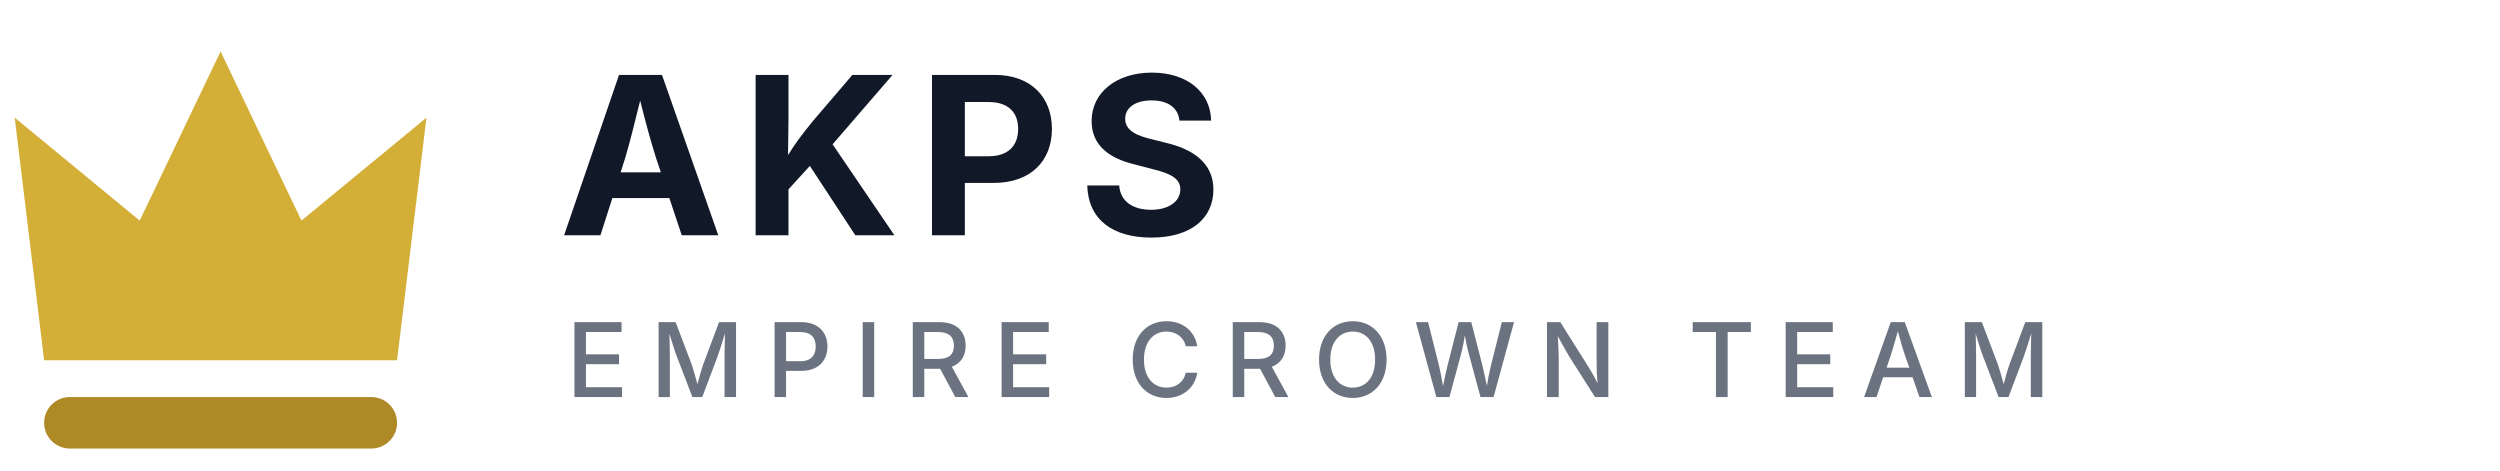
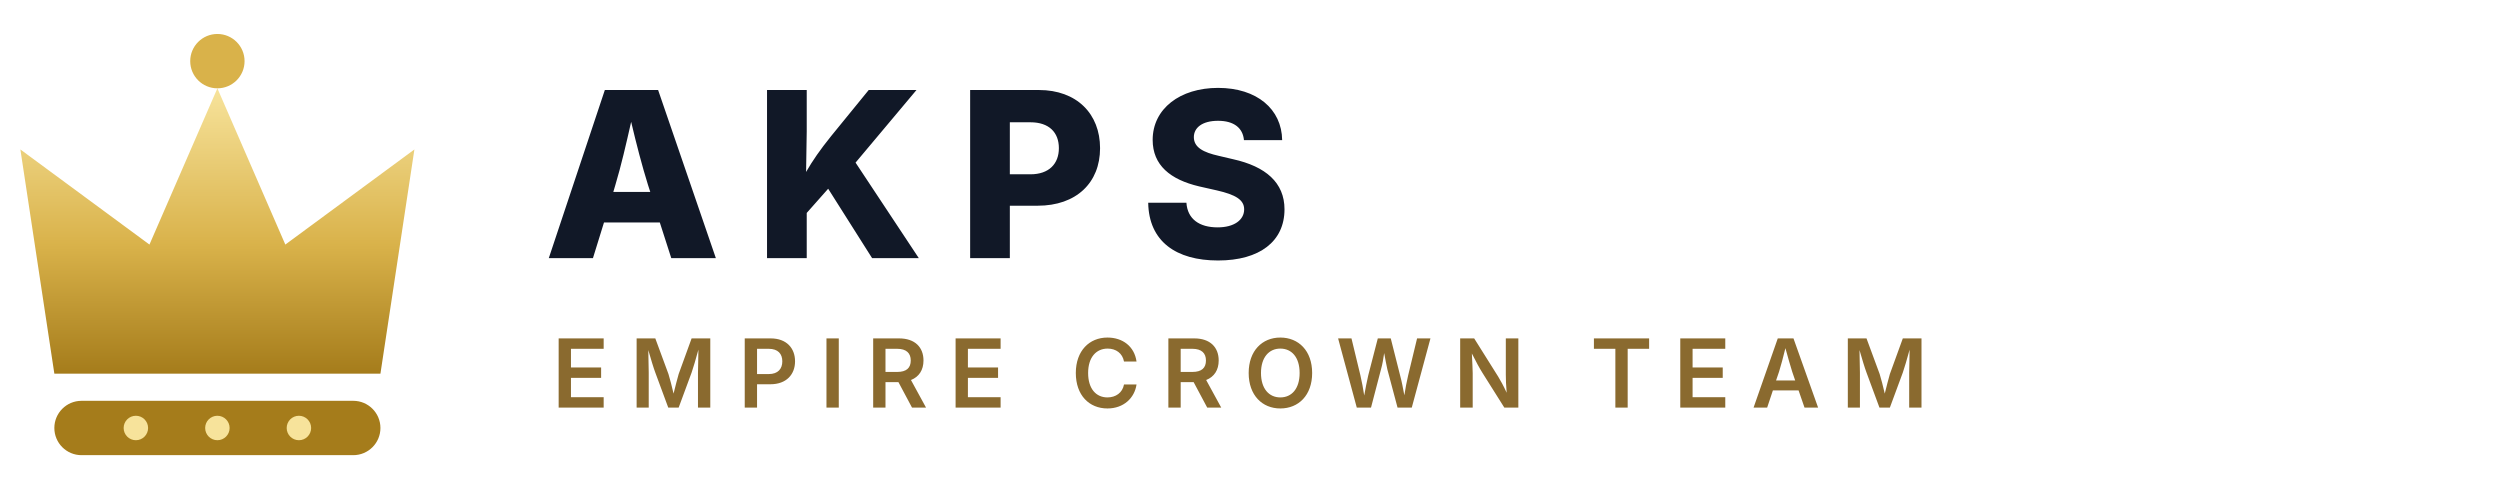
- <svg xmlns="http://www.w3.org/2000/svg" width="170" height="32" viewBox="0 0 170 32" fill="none">
-   <path d="M3 24.5L1 8L9.5 15L15 3.5L20.5 15L29 8L27 24.5H3Z" fill="#D4AF37" />
-   <rect x="3" y="27" width="24" height="3.5" rx="1.75" fill="#B08927" />
-   <text x="38" y="16" font-family="Inter, ui-sans-serif, system-ui, -apple-system, sans-serif" font-size="15" font-weight="700" letter-spacing="1.2" fill="#111827">AKPS</text>
-   <text x="38.5" y="27" font-family="Inter, ui-sans-serif, system-ui, -apple-system, sans-serif" font-size="7" font-weight="500" letter-spacing="1.5" fill="#6B7280">EMPIRE CROWN TEAM</text>
+ <svg xmlns="http://www.w3.org/2000/svg" width="184" height="36" viewBox="0 0 184 36" fill="none">
+   <defs>
+     <linearGradient id="crownLight" x1="0" y1="0" x2="0" y2="1">
+       <stop offset="0%" stop-color="#F7E39B" />
+       <stop offset="55%" stop-color="#D9B24A" />
+       <stop offset="100%" stop-color="#A57C1B" />
+     </linearGradient>
+   </defs>
+   <path d="M4 27.5L1.5 11L11 18L16 6.5L21 18L30.5 11L28 27.5H4Z" fill="url(#crownLight)" />
+   <circle cx="16" cy="4.5" r="2" fill="#D9B24A" />
+   <rect x="4" y="29.5" width="24" height="4" rx="2" fill="#A57C1B" />
+   <circle cx="10" cy="31.5" r="0.9" fill="#F7E39B" />
+   <circle cx="16" cy="31.5" r="0.9" fill="#F7E39B" />
+   <circle cx="22" cy="31.5" r="0.9" fill="#F7E39B" />
+   <text x="40" y="19" font-family="Inter, ui-sans-serif, system-ui, -apple-system, sans-serif" font-size="17" font-weight="800" letter-spacing="2.4" fill="#111827">AKPS</text>
+   <text x="40.6" y="30" font-family="Inter, ui-sans-serif, system-ui, -apple-system, sans-serif" font-size="7" font-weight="600" letter-spacing="1.5" fill="#8A6A2F">EMPIRE CROWN TEAM</text>
</svg>
